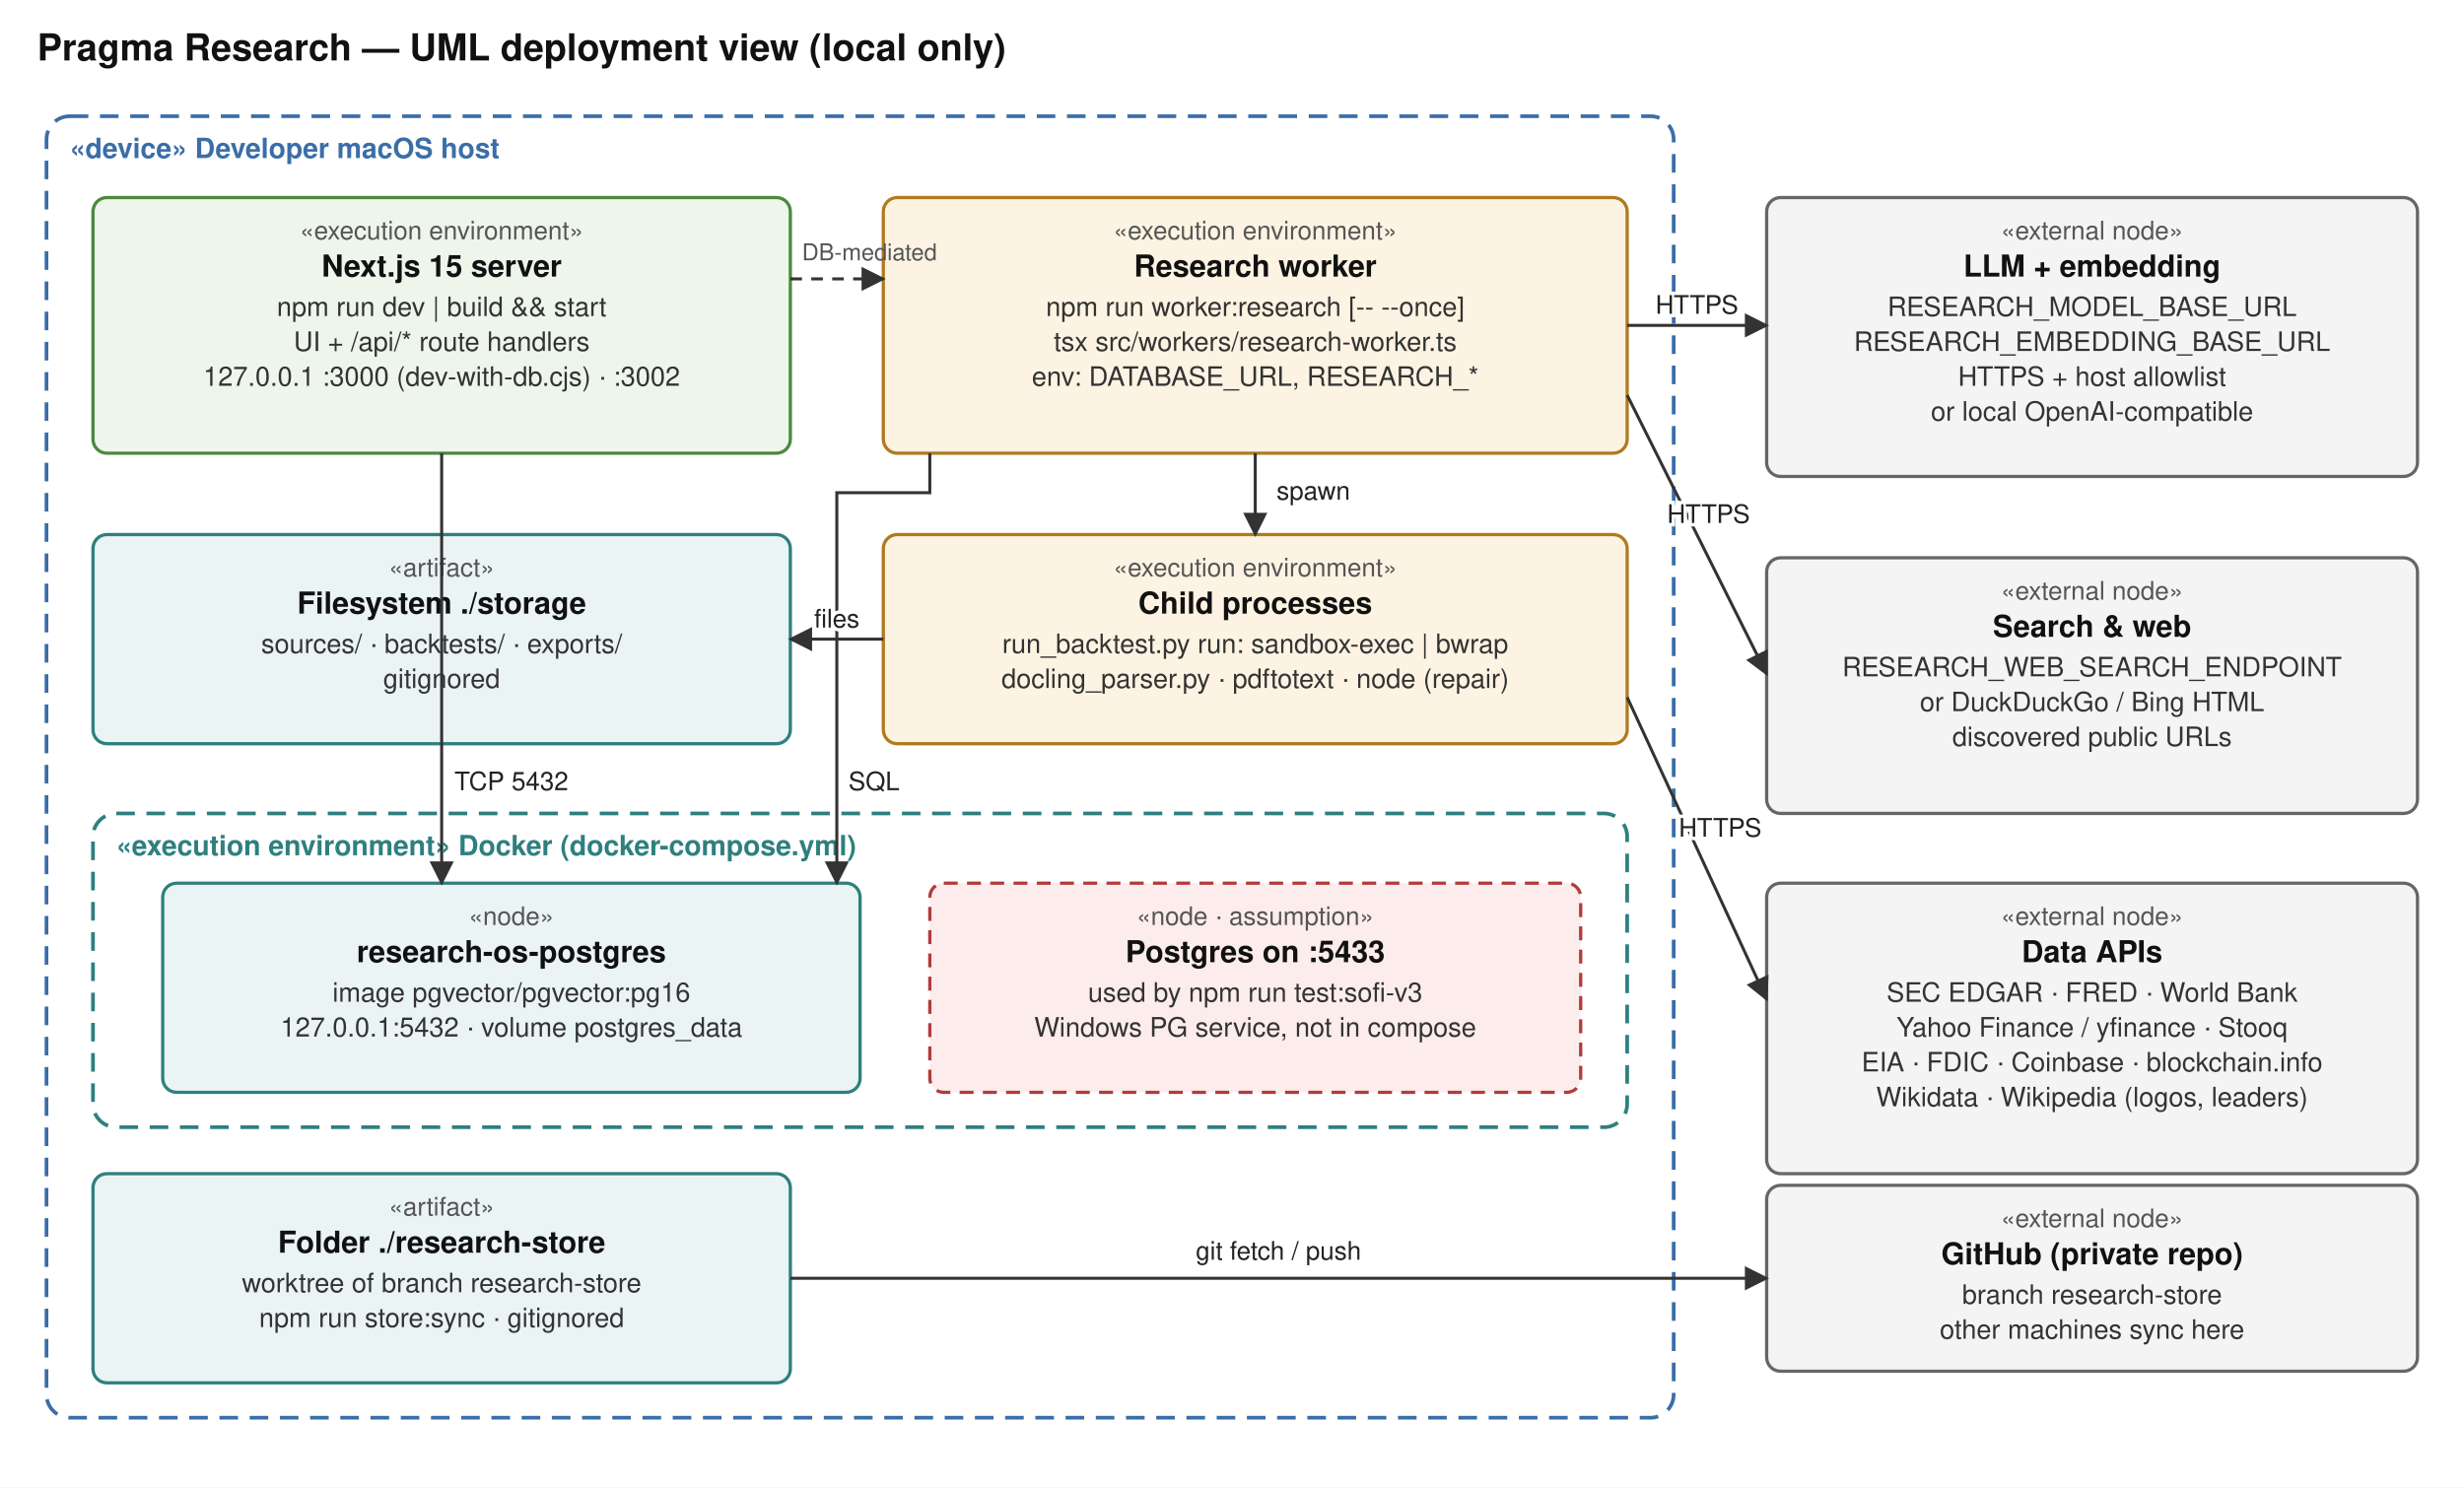
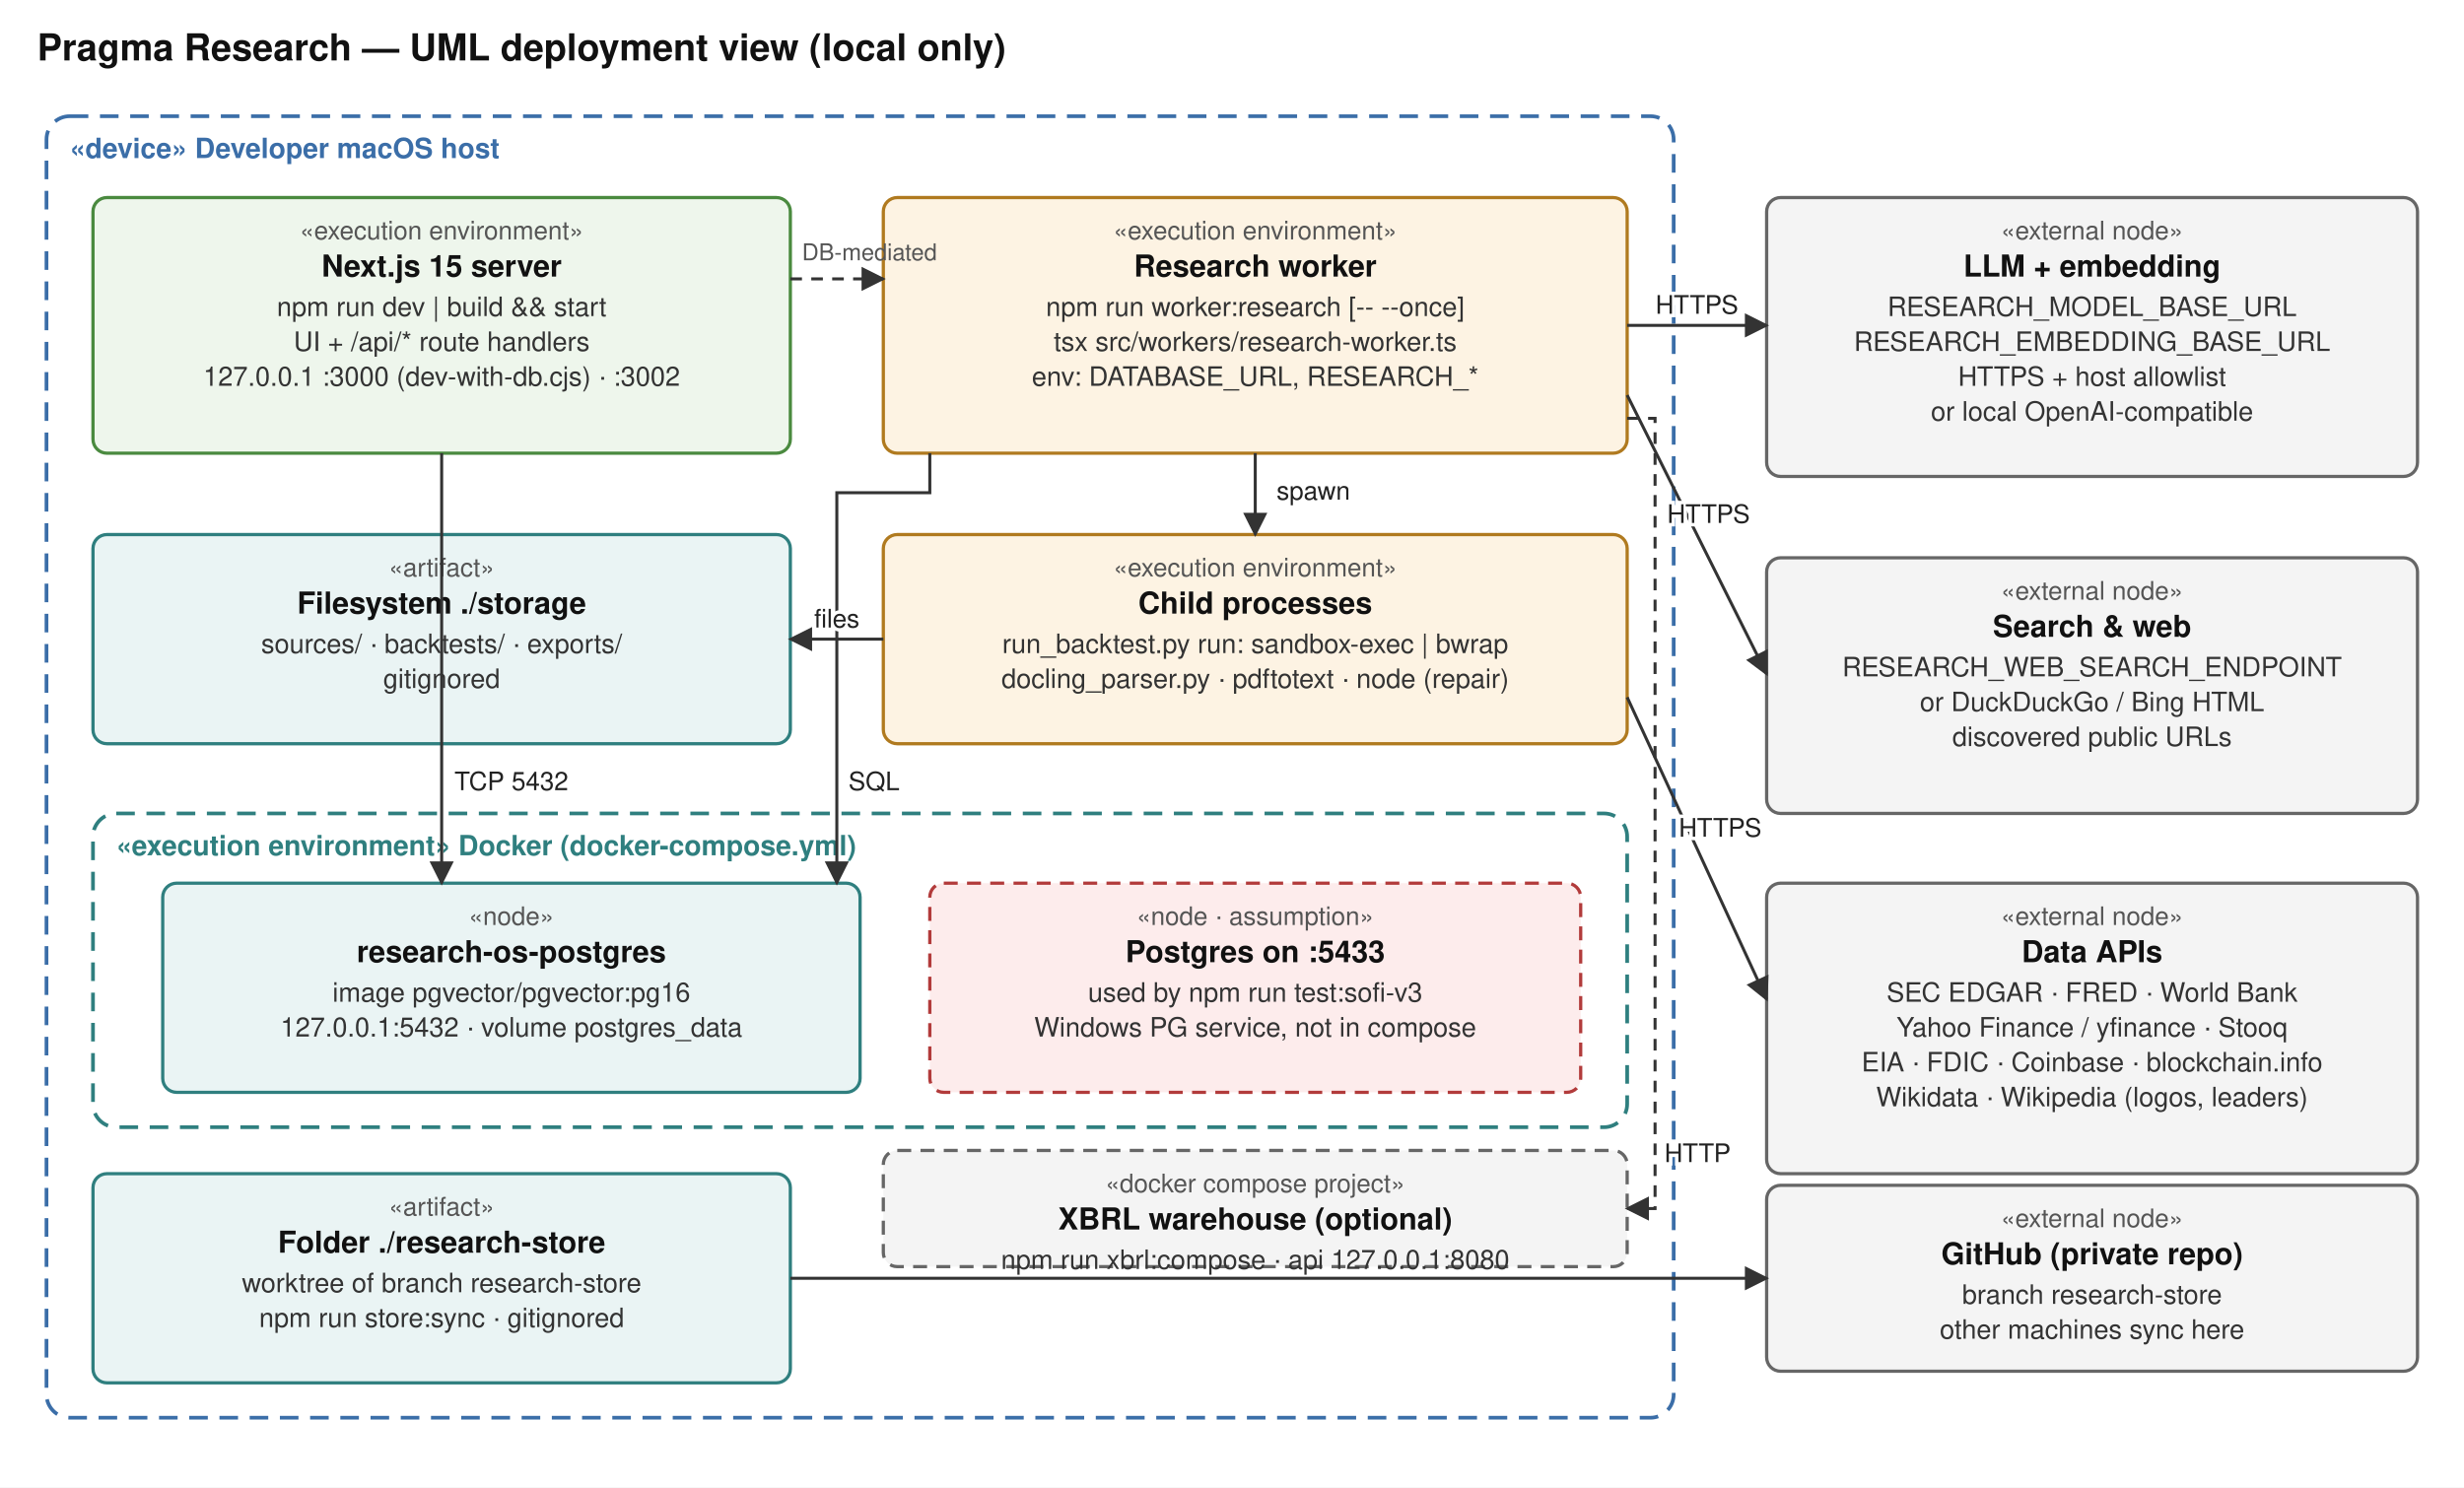
<svg xmlns="http://www.w3.org/2000/svg" viewBox="0 0 1060 640" width="1060" height="640" role="img" aria-labelledby="t d" font-family="Helvetica, Arial, sans-serif" font-size="13">
  <defs>
    <marker id="a" viewBox="0 0 10 10" refX="9" refY="5" markerWidth="8" markerHeight="8" orient="auto-start-reverse">
      <path d="M0,0 L10,5 L0,10 z" fill="#333" />
    </marker>
    <marker id="o" viewBox="0 0 10 10" refX="9" refY="5" markerWidth="9" markerHeight="9" orient="auto-start-reverse">
      <path d="M0,0 L10,5 L0,10" fill="none" stroke="#333" />
    </marker>
  </defs>
  <rect x="0" y="0" width="1060" height="640" fill="#ffffff" />
  <text x="16" y="26" font-size="16" font-weight="bold" fill="#111">Pragma Research — UML deployment view (local only)</text>
  <rect x="20" y="50" width="700" height="560" rx="10" fill="none" stroke="#3b6ea8" stroke-width="1.6" stroke-dasharray="8 5" />
  <text x="30" y="68" font-size="12" font-weight="bold" text-anchor="start" fill="#3b6ea8">«device» Developer macOS host</text>
  <rect x="40" y="85" width="300" height="110" rx="6" fill="#eef6ec" stroke="#4a8a3f" stroke-width="1.4" />
  <text x="190.0" y="103" font-size="11" font-weight="normal" text-anchor="middle" fill="#555">«execution environment»</text>
  <text x="190.0" y="119" font-size="13" font-weight="bold" text-anchor="middle" fill="#111">Next.js 15 server</text>
  <text x="190.0" y="136" font-size="11.5" font-weight="normal" text-anchor="middle" fill="#333">npm run dev | build &amp;&amp; start</text>
  <text x="190.0" y="151" font-size="11.5" font-weight="normal" text-anchor="middle" fill="#333">UI + /api/* route handlers</text>
  <text x="190.0" y="166" font-size="11.5" font-weight="normal" text-anchor="middle" fill="#333">127.0.0.1 :3000 (dev-with-db.cjs) · :3002</text>
  <rect x="380" y="85" width="320" height="110" rx="6" fill="#fdf3e3" stroke="#b07a1f" stroke-width="1.4" />
  <text x="540.0" y="103" font-size="11" font-weight="normal" text-anchor="middle" fill="#555">«execution environment»</text>
  <text x="540.0" y="119" font-size="13" font-weight="bold" text-anchor="middle" fill="#111">Research worker</text>
  <text x="540.0" y="136" font-size="11.5" font-weight="normal" text-anchor="middle" fill="#333">npm run worker:research [-- --once]</text>
  <text x="540.0" y="151" font-size="11.5" font-weight="normal" text-anchor="middle" fill="#333">tsx src/workers/research-worker.ts</text>
  <text x="540.0" y="166" font-size="11.5" font-weight="normal" text-anchor="middle" fill="#333">env: DATABASE_URL, RESEARCH_*</text>
  <rect x="380" y="230" width="320" height="90" rx="6" fill="#fdf3e3" stroke="#b07a1f" stroke-width="1.4" />
  <text x="540.0" y="248" font-size="11" font-weight="normal" text-anchor="middle" fill="#555">«execution environment»</text>
  <text x="540.0" y="264" font-size="13" font-weight="bold" text-anchor="middle" fill="#111">Child processes</text>
  <text x="540.0" y="281" font-size="11.5" font-weight="normal" text-anchor="middle" fill="#333">run_backtest.py run: sandbox-exec | bwrap</text>
  <text x="540.0" y="296" font-size="11.5" font-weight="normal" text-anchor="middle" fill="#333">docling_parser.py · pdftotext · node (repair)</text>
  <rect x="40" y="230" width="300" height="90" rx="6" fill="#eaf4f4" stroke="#2f7f7f" stroke-width="1.4" />
  <text x="190.0" y="248" font-size="11" font-weight="normal" text-anchor="middle" fill="#555">«artifact»</text>
  <text x="190.0" y="264" font-size="13" font-weight="bold" text-anchor="middle" fill="#111">Filesystem ./storage</text>
  <text x="190.0" y="281" font-size="11.5" font-weight="normal" text-anchor="middle" fill="#333">sources/ · backtests/ · exports/</text>
  <text x="190.0" y="296" font-size="11.5" font-weight="normal" text-anchor="middle" fill="#333">gitignored</text>
  <rect x="40" y="350" width="660" height="135" rx="10" fill="none" stroke="#2f7f7f" stroke-width="1.6" stroke-dasharray="8 5" />
  <text x="50" y="368" font-size="12" font-weight="bold" text-anchor="start" fill="#2f7f7f">«execution environment» Docker (docker-compose.yml)</text>
  <rect x="70" y="380" width="300" height="90" rx="6" fill="#eaf4f4" stroke="#2f7f7f" stroke-width="1.4" />
  <text x="220.0" y="398" font-size="11" font-weight="normal" text-anchor="middle" fill="#555">«node»</text>
  <text x="220.0" y="414" font-size="13" font-weight="bold" text-anchor="middle" fill="#111">research-os-postgres</text>
  <text x="220.0" y="431" font-size="11.5" font-weight="normal" text-anchor="middle" fill="#333">image pgvector/pgvector:pg16</text>
  <text x="220.0" y="446" font-size="11.5" font-weight="normal" text-anchor="middle" fill="#333">127.0.0.1:5432 · volume postgres_data</text>
  <rect x="400" y="380" width="280" height="90" rx="6" fill="#fdecec" stroke="#b23b3b" stroke-width="1.4" stroke-dasharray="6 4" />
  <text x="540.0" y="398" font-size="11" font-weight="normal" text-anchor="middle" fill="#555">«node · assumption»</text>
  <text x="540.0" y="414" font-size="13" font-weight="bold" text-anchor="middle" fill="#111">Postgres on :5433</text>
  <text x="540.0" y="431" font-size="11.5" font-weight="normal" text-anchor="middle" fill="#333">used by npm run test:sofi-v3</text>
  <text x="540.0" y="446" font-size="11.5" font-weight="normal" text-anchor="middle" fill="#333">Windows PG service, not in compose</text>
  <rect x="760" y="85" width="280" height="120" rx="6" fill="#f4f4f4" stroke="#666666" stroke-width="1.4" />
  <text x="900.0" y="103" font-size="11" font-weight="normal" text-anchor="middle" fill="#555">«external node»</text>
  <text x="900.0" y="119" font-size="13" font-weight="bold" text-anchor="middle" fill="#111">LLM + embedding</text>
  <text x="900.0" y="136" font-size="11.5" font-weight="normal" text-anchor="middle" fill="#333">RESEARCH_MODEL_BASE_URL</text>
  <text x="900.0" y="151" font-size="11.5" font-weight="normal" text-anchor="middle" fill="#333">RESEARCH_EMBEDDING_BASE_URL</text>
  <text x="900.0" y="166" font-size="11.5" font-weight="normal" text-anchor="middle" fill="#333">HTTPS + host allowlist</text>
  <text x="900.0" y="181" font-size="11.5" font-weight="normal" text-anchor="middle" fill="#333">or local OpenAI-compatible</text>
  <rect x="760" y="240" width="280" height="110" rx="6" fill="#f4f4f4" stroke="#666666" stroke-width="1.4" />
  <text x="900.0" y="258" font-size="11" font-weight="normal" text-anchor="middle" fill="#555">«external node»</text>
  <text x="900.0" y="274" font-size="13" font-weight="bold" text-anchor="middle" fill="#111">Search &amp; web</text>
  <text x="900.0" y="291" font-size="11.5" font-weight="normal" text-anchor="middle" fill="#333">RESEARCH_WEB_SEARCH_ENDPOINT</text>
  <text x="900.0" y="306" font-size="11.5" font-weight="normal" text-anchor="middle" fill="#333">or DuckDuckGo / Bing HTML</text>
  <text x="900.0" y="321" font-size="11.5" font-weight="normal" text-anchor="middle" fill="#333">discovered public URLs</text>
  <rect x="760" y="380" width="280" height="125" rx="6" fill="#f4f4f4" stroke="#666666" stroke-width="1.4" />
  <text x="900.0" y="398" font-size="11" font-weight="normal" text-anchor="middle" fill="#555">«external node»</text>
  <text x="900.0" y="414" font-size="13" font-weight="bold" text-anchor="middle" fill="#111">Data APIs</text>
  <text x="900.0" y="431" font-size="11.5" font-weight="normal" text-anchor="middle" fill="#333">SEC EDGAR · FRED · World Bank</text>
  <text x="900.0" y="446" font-size="11.5" font-weight="normal" text-anchor="middle" fill="#333">Yahoo Finance / yfinance · Stooq</text>
  <text x="900.0" y="461" font-size="11.5" font-weight="normal" text-anchor="middle" fill="#333">EIA · FDIC · Coinbase · blockchain.info</text>
  <text x="900.0" y="476" font-size="11.5" font-weight="normal" text-anchor="middle" fill="#333">Wikidata · Wikipedia (logos, leaders)</text>
  <path d="M190,195 L190,380" fill="none" stroke="#333" stroke-width="1.3" marker-end="url(#a)" />
  <text x="220" y="340" font-size="11" text-anchor="middle" fill="#222" stroke="#ffffff" stroke-width="3" paint-order="stroke">TCP 5432</text>
  <path d="M400,195 L400,212 L360,212 L360,380" fill="none" stroke="#333" stroke-width="1.3" marker-end="url(#a)" />
  <text x="365" y="340" font-size="11" text-anchor="start" fill="#222" stroke="#ffffff" stroke-width="3" paint-order="stroke">SQL</text>
  <path d="M540,195 L540,230" fill="none" stroke="#333" stroke-width="1.3" marker-end="url(#a)" />
  <text x="565" y="215" font-size="11" text-anchor="middle" fill="#222" stroke="#ffffff" stroke-width="3" paint-order="stroke">spawn</text>
  <path d="M380,275 L340,275" fill="none" stroke="#333" stroke-width="1.3" marker-end="url(#a)" />
  <text x="360.0" y="270.0" font-size="11" text-anchor="middle" fill="#222" stroke="#ffffff" stroke-width="3" paint-order="stroke">files</text>
  <path d="M700,140 L760,140" fill="none" stroke="#333" stroke-width="1.3" marker-end="url(#a)" />
  <text x="730.0" y="135.0" font-size="11" text-anchor="middle" fill="#222" stroke="#ffffff" stroke-width="3" paint-order="stroke">HTTPS</text>
  <path d="M700,170 L760,290" fill="none" stroke="#333" stroke-width="1.3" marker-end="url(#a)" />
  <text x="735" y="225" font-size="11" text-anchor="middle" fill="#222" stroke="#ffffff" stroke-width="3" paint-order="stroke">HTTPS</text>
  <path d="M700,300 L760,430" fill="none" stroke="#333" stroke-width="1.3" marker-end="url(#a)" />
  <text x="740" y="360" font-size="11" text-anchor="middle" fill="#222" stroke="#ffffff" stroke-width="3" paint-order="stroke">HTTPS</text>
  <path d="M340,120 L380,120" fill="none" stroke="#333" stroke-width="1.3" stroke-dasharray="5 4" marker-end="url(#a)" />
  <text x="345" y="112" font-size="10" font-weight="normal" text-anchor="start" fill="#555">DB-mediated</text>
  <rect x="40" y="505" width="300" height="90" rx="6" fill="#eaf4f4" stroke="#2f7f7f" stroke-width="1.4" />
  <text x="190.0" y="523" font-size="11" font-weight="normal" text-anchor="middle" fill="#555">«artifact»</text>
  <text x="190.0" y="539" font-size="13" font-weight="bold" text-anchor="middle" fill="#111">Folder ./research-store</text>
  <text x="190.0" y="556" font-size="11.5" font-weight="normal" text-anchor="middle" fill="#333">worktree of branch research-store</text>
  <text x="190.0" y="571" font-size="11.5" font-weight="normal" text-anchor="middle" fill="#333">npm run store:sync · gitignored</text>
  <rect x="760" y="510" width="280" height="80" rx="6" fill="#f4f4f4" stroke="#666666" stroke-width="1.4" />
  <text x="900.0" y="528" font-size="11" font-weight="normal" text-anchor="middle" fill="#555">«external node»</text>
  <text x="900.0" y="544" font-size="13" font-weight="bold" text-anchor="middle" fill="#111">GitHub (private repo)</text>
  <text x="900.0" y="561" font-size="11.5" font-weight="normal" text-anchor="middle" fill="#333">branch research-store</text>
  <text x="900.0" y="576" font-size="11.5" font-weight="normal" text-anchor="middle" fill="#333">other machines sync here</text>
  <path d="M340,550 L760,550" fill="none" stroke="#333" stroke-width="1.3" marker-end="url(#a)" />
  <text x="550" y="542" font-size="11" text-anchor="middle" fill="#222" stroke="#ffffff" stroke-width="3" paint-order="stroke">git fetch / push</text>
+   <rect x="380" y="495" width="320" height="50" rx="6" fill="#f4f4f4" stroke="#666666" stroke-width="1.4" stroke-dasharray="6 4" />
+   <text x="540.0" y="513" font-size="11" font-weight="normal" text-anchor="middle" fill="#555">«docker compose project»</text>
+   <text x="540.0" y="529" font-size="13" font-weight="bold" text-anchor="middle" fill="#111">XBRL warehouse (optional)</text>
+   <text x="540.0" y="546" font-size="11.5" font-weight="normal" text-anchor="middle" fill="#333">npm run xbrl:compose · api 127.0.0.1:8080</text>
+   <path d="M700,180 L712,180 L712,520 L700,520" fill="none" stroke="#333" stroke-width="1.3" stroke-dasharray="5 4" marker-end="url(#a)" />
+   <text x="716" y="500" font-size="11" text-anchor="start" fill="#222" stroke="#ffffff" stroke-width="3" paint-order="stroke">HTTP</text>
</svg>
